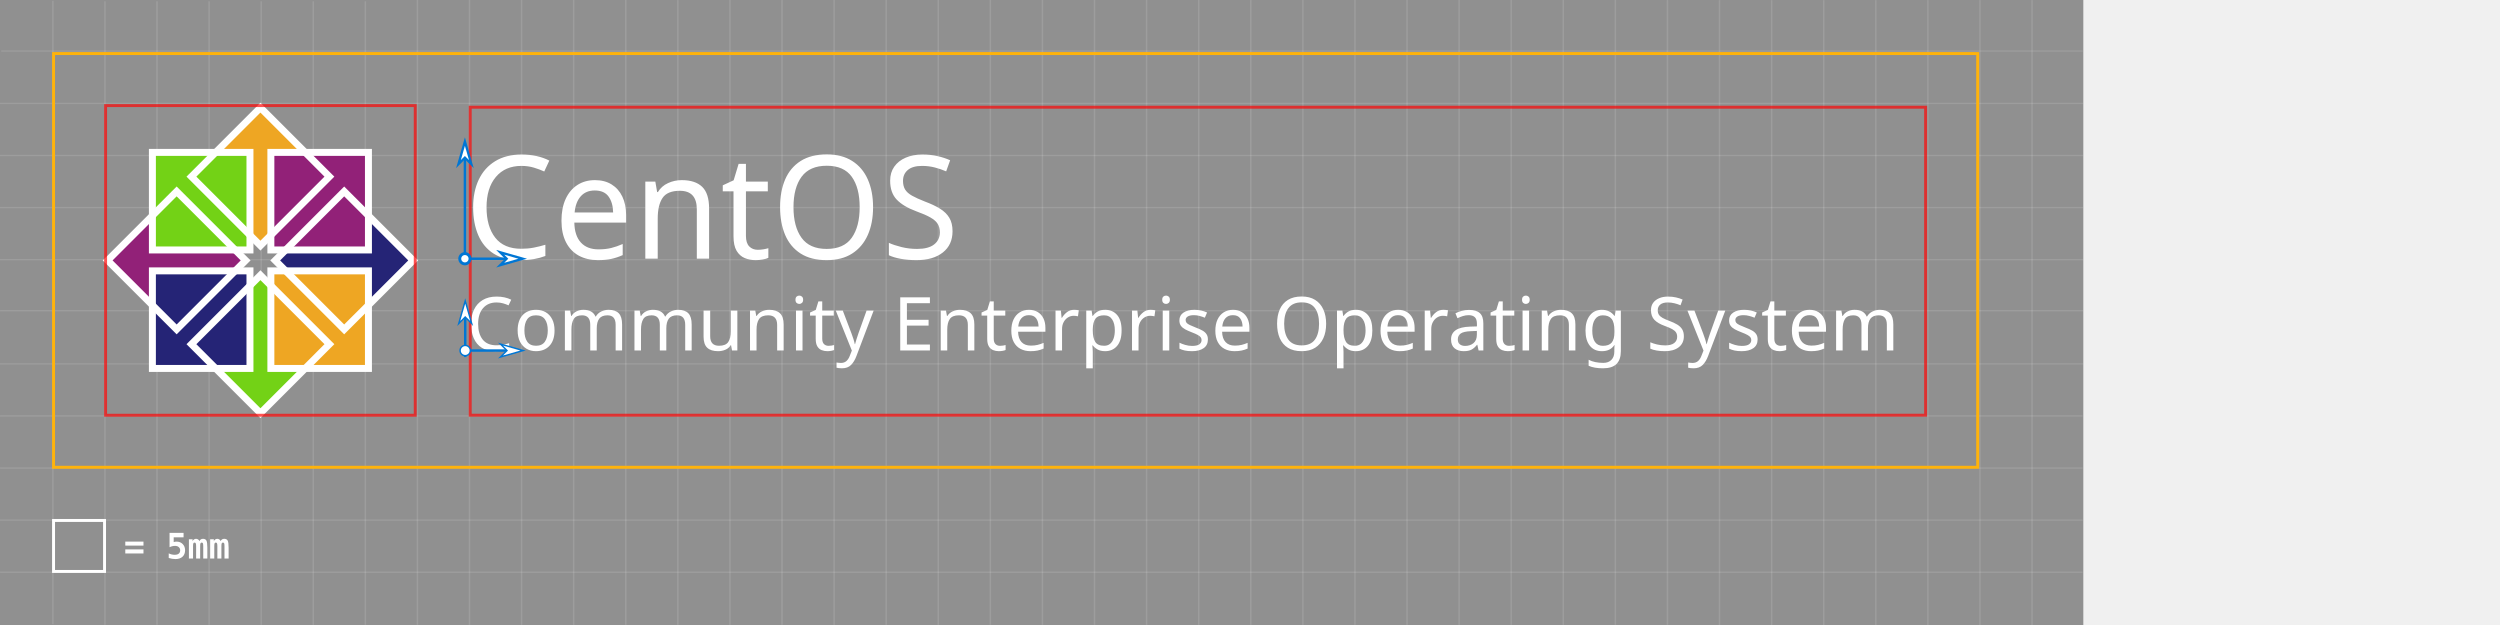
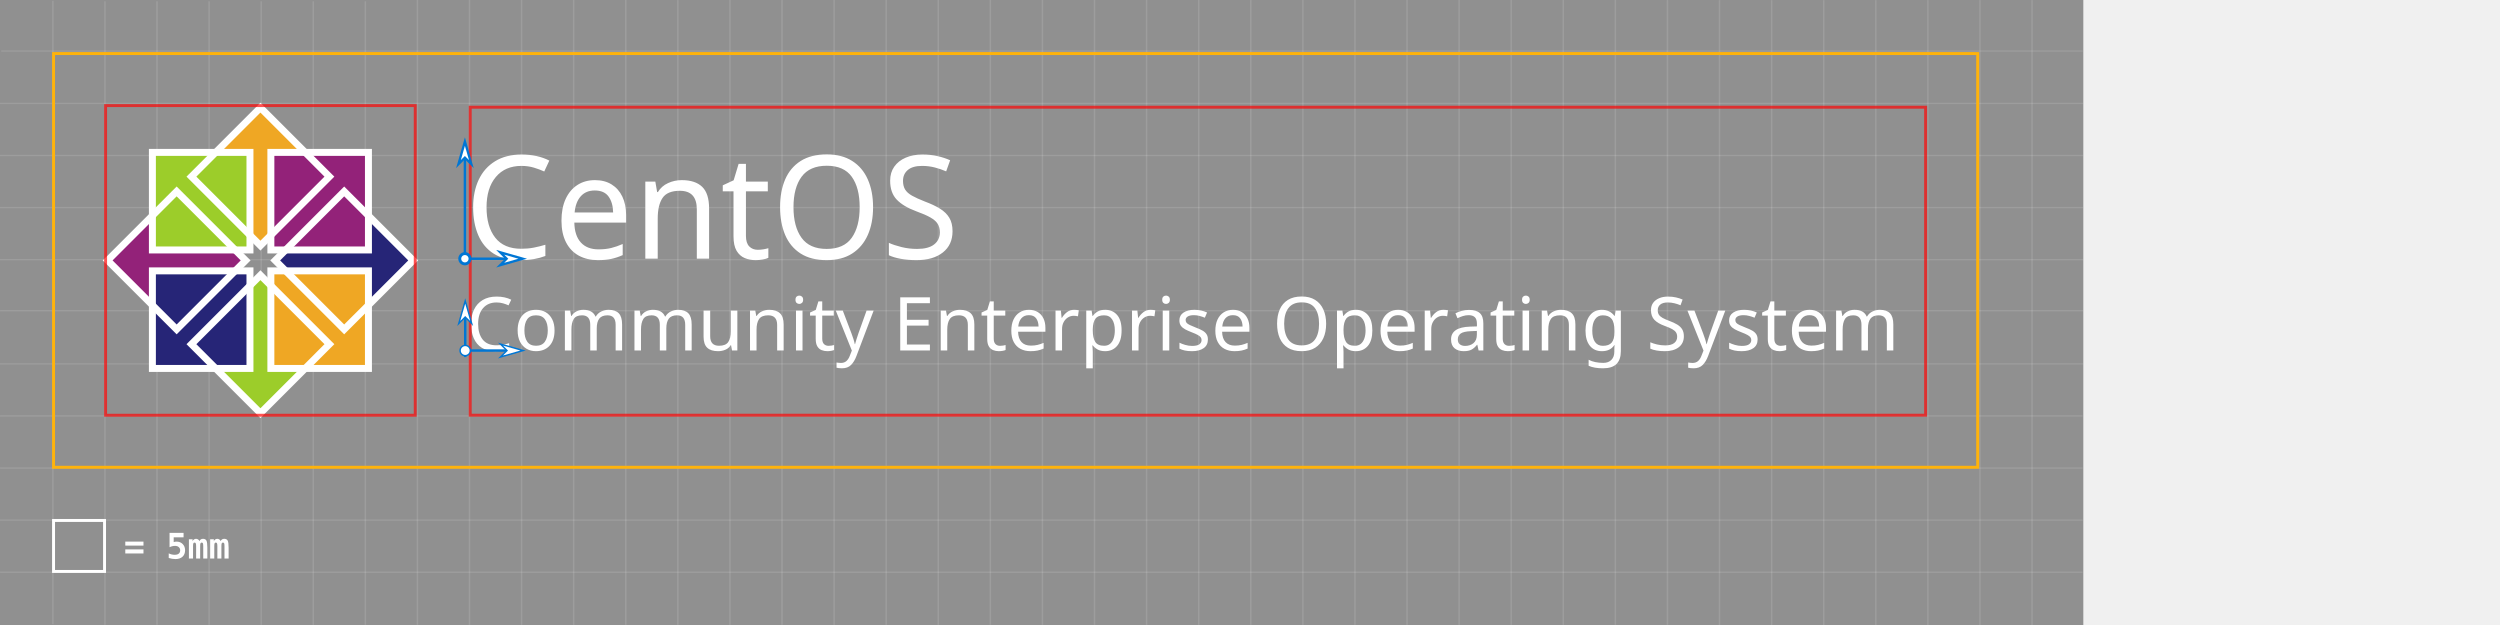
<svg xmlns="http://www.w3.org/2000/svg" width="850.394" height="212.598" id="svg3394" version="1.0" style="display:inline">
  <defs id="defs3396">
    <clipPath clipPathUnits="userSpaceOnUse" id="clipPath4429">
      <g transform="matrix(0.9947658,0,0,1,1.786099,0)" id="g4431">
-         <path style="fill:#eea623;fill-opacity:1;fill-rule:evenodd;stroke:none;stroke-width:30;stroke-linecap:round;stroke-linejoin:round;marker:none;marker-start:none;marker-mid:none;marker-end:none;stroke-miterlimit:4;stroke-dasharray:none;stroke-dashoffset:0;stroke-opacity:1;visibility:visible;display:inline;overflow:visible" d="M 322.541,2800.938 L 318.106,2806.667 L 313.671,2800.938 L 313.671,2757.795 L 294.732,2757.795 L 318.106,2732.258 L 341.238,2757.795 L 322.541,2757.795 L 322.541,2800.938 z" id="path4433" />
+         <path style="fill:#efa724;fill-opacity:1;fill-rule:evenodd;stroke:none;stroke-width:30;stroke-linecap:round;stroke-linejoin:round;marker:none;marker-start:none;marker-mid:none;marker-end:none;stroke-miterlimit:4;stroke-dasharray:none;stroke-dashoffset:0;stroke-opacity:1;visibility:visible;display:inline;overflow:visible" d="M 322.541,2800.938 L 318.106,2806.667 L 313.671,2800.938 L 313.671,2757.795 L 294.732,2757.795 L 318.106,2732.258 L 341.238,2757.795 L 322.541,2757.795 L 322.541,2800.938 z" id="path4433" />
      </g>
    </clipPath>
  </defs>
  <g id="layer1" transform="translate(-334.1707,213.913)" style="display:inline" />
  <rect style="fill:#204d8c;fill-opacity:1;stroke:none;stroke-width:1.995;stroke-linecap:round;stroke-linejoin:miter;stroke-miterlimit:4;stroke-dasharray:none;stroke-dashoffset:0;stroke-opacity:0.089" id="rect12330" width="708.661" height="186.439" x="0" y="309.57" />
  <rect style="fill:#8c8c8c;fill-opacity:0.955;stroke:none;stroke-width:1.995;stroke-linecap:round;stroke-linejoin:miter;stroke-miterlimit:4;stroke-dasharray:none;stroke-dashoffset:0;stroke-opacity:0.089" id="CENTOSARTWORK" width="708.661" height="212.598" x="0" y="0" clip-path="none" />
  <g id="g9899" style="fill:#000000;fill-opacity:1;stroke:#ffffff;stroke-opacity:0.118;stroke-width:0.5;stroke-miterlimit:4;stroke-dasharray:none">
    <path id="path3685" d="M 17.988,0.27 L 17.988,212.327" style="fill:#000000;fill-rule:evenodd;stroke:#ffffff;stroke-width:0.5;stroke-linecap:butt;stroke-linejoin:miter;stroke-miterlimit:4;stroke-dasharray:none;stroke-opacity:0.118;fill-opacity:1" />
    <path style="fill:#000000;fill-rule:evenodd;stroke:#ffffff;stroke-width:0.5;stroke-linecap:square;stroke-linejoin:miter;stroke-miterlimit:4;stroke-dasharray:none;stroke-opacity:0.118;fill-opacity:1" d="M 35.691,0.693 L 35.691,212.288" id="path3687" />
    <path id="path3689" d="M 53.407,0.693 L 53.407,212.288" style="fill:#000000;fill-rule:evenodd;stroke:#ffffff;stroke-width:0.5;stroke-linecap:square;stroke-linejoin:miter;stroke-miterlimit:4;stroke-dasharray:none;stroke-opacity:0.118;fill-opacity:1" />
    <path style="fill:#000000;fill-rule:evenodd;stroke:#ffffff;stroke-width:0.5;stroke-linecap:square;stroke-linejoin:miter;stroke-miterlimit:4;stroke-dasharray:none;stroke-opacity:0.118;fill-opacity:1" d="M 71.124,0.693 L 71.124,212.288" id="path3691" />
    <path id="path3693" d="M 88.841,0.693 L 88.841,212.288" style="fill:#000000;fill-rule:evenodd;stroke:#ffffff;stroke-width:0.5;stroke-linecap:square;stroke-linejoin:miter;stroke-miterlimit:4;stroke-dasharray:none;stroke-opacity:0.118;fill-opacity:1" />
    <path style="fill:#000000;fill-rule:evenodd;stroke:#ffffff;stroke-width:0.5;stroke-linecap:square;stroke-linejoin:miter;stroke-miterlimit:4;stroke-dasharray:none;stroke-opacity:0.118;fill-opacity:1" d="M 106.558,0.693 L 106.558,212.288" id="path3695" />
    <path id="path3697" d="M 141.992,0.257 L 141.992,212.299" style="fill:#000000;fill-rule:evenodd;stroke:#ffffff;stroke-width:0.5;stroke-linecap:square;stroke-linejoin:miter;stroke-miterlimit:4;stroke-dasharray:none;stroke-opacity:0.118;fill-opacity:1" />
    <path style="fill:#000000;fill-rule:evenodd;stroke:#ffffff;stroke-width:0.5;stroke-linecap:square;stroke-linejoin:miter;stroke-miterlimit:4;stroke-dasharray:none;stroke-opacity:0.118;fill-opacity:1" d="M 159.709,0.257 L 159.709,212.299" id="path3699" />
    <path id="path3701" d="M 177.425,0.257 L 177.425,212.299" style="fill:#000000;fill-rule:evenodd;stroke:#ffffff;stroke-width:0.5;stroke-linecap:square;stroke-linejoin:miter;stroke-miterlimit:4;stroke-dasharray:none;stroke-opacity:0.118;fill-opacity:1" />
    <path style="fill:#000000;fill-rule:evenodd;stroke:#ffffff;stroke-width:0.5;stroke-linecap:square;stroke-linejoin:miter;stroke-miterlimit:4;stroke-dasharray:none;stroke-opacity:0.118;fill-opacity:1" d="M 195.142,0.257 L 195.142,212.299" id="path3703" />
    <path id="path3705" d="M 212.859,0.257 L 212.859,212.299" style="fill:#000000;fill-rule:evenodd;stroke:#ffffff;stroke-width:0.5;stroke-linecap:square;stroke-linejoin:miter;stroke-miterlimit:4;stroke-dasharray:none;stroke-opacity:0.118;fill-opacity:1" />
    <path style="fill:#000000;fill-rule:evenodd;stroke:#ffffff;stroke-width:0.5;stroke-linecap:square;stroke-linejoin:miter;stroke-miterlimit:4;stroke-dasharray:none;stroke-opacity:0.118;fill-opacity:1" d="M 230.576,0.257 L 230.576,212.299" id="path3707" />
    <path id="path3709" d="M 248.296,0.177 L 248.296,212.303" style="fill:#000000;fill-rule:evenodd;stroke:#ffffff;stroke-width:0.5;stroke-linecap:square;stroke-linejoin:miter;stroke-miterlimit:4;stroke-dasharray:none;stroke-opacity:0.118;fill-opacity:1" />
    <path id="path3713" d="M 372.311,0.257 L 372.311,212.299" style="fill:#000000;fill-rule:evenodd;stroke:#ffffff;stroke-width:0.5;stroke-linecap:square;stroke-linejoin:miter;stroke-miterlimit:4;stroke-dasharray:none;stroke-opacity:0.118;fill-opacity:1" />
    <path id="path3717" d="M 0.236,194.647 L 708.187,194.647" style="fill:#000000;fill-opacity:1;fill-rule:evenodd;stroke:#ffffff;stroke-width:0.457;stroke-linecap:square;stroke-linejoin:miter;stroke-miterlimit:4;stroke-dasharray:none;stroke-opacity:0.118" />
    <path style="fill:#000000;fill-opacity:1;fill-rule:evenodd;stroke:#ffffff;stroke-width:0.457;stroke-linecap:square;stroke-linejoin:miter;stroke-miterlimit:4;stroke-dasharray:none;stroke-opacity:0.118" d="M 0.236,176.927 L 708.187,176.927" id="path3719" />
    <path id="path3721" d="M 0.236,159.208 L 708.187,159.208" style="fill:#000000;fill-opacity:1;fill-rule:evenodd;stroke:#ffffff;stroke-width:0.457;stroke-linecap:square;stroke-linejoin:miter;stroke-miterlimit:4;stroke-dasharray:none;stroke-opacity:0.118" />
    <path style="fill:#000000;fill-opacity:1;fill-rule:evenodd;stroke:#ffffff;stroke-width:0.457;stroke-linecap:square;stroke-linejoin:miter;stroke-miterlimit:4;stroke-dasharray:none;stroke-opacity:0.118" d="M 0.237,123.769 L 708.408,123.769" id="path3723" />
    <path id="path3725" d="M 0.236,88.331 L 708.409,88.331" style="fill:#000000;fill-opacity:1;fill-rule:evenodd;stroke:#ffffff;stroke-width:0.457;stroke-linecap:square;stroke-linejoin:miter;stroke-miterlimit:4;stroke-dasharray:none;stroke-opacity:0.118" />
    <path style="fill:#000000;fill-opacity:1;fill-rule:evenodd;stroke:#ffffff;stroke-width:0.457;stroke-linecap:square;stroke-linejoin:miter;stroke-miterlimit:4;stroke-dasharray:none;stroke-opacity:0.118" d="M 0.236,70.611 L 708.342,70.611" id="path3727" />
    <path id="path3729" d="M 0.236,52.892 L 708.409,52.892" style="fill:#000000;fill-opacity:1;fill-rule:evenodd;stroke:#ffffff;stroke-width:0.457;stroke-linecap:square;stroke-linejoin:miter;stroke-miterlimit:4;stroke-dasharray:none;stroke-opacity:0.118" />
    <path style="fill:#000000;fill-rule:evenodd;stroke:#ffffff;stroke-width:0.5;stroke-linecap:square;stroke-linejoin:miter;stroke-miterlimit:4;stroke-dasharray:none;stroke-opacity:0.118;fill-opacity:1" d="M 124.275,0.693 L 124.275,212.288" id="path3731" />
    <path id="path3759" d="M 0.236,141.489 L 708.187,141.489" style="fill:#000000;fill-opacity:1;fill-rule:evenodd;stroke:#ffffff;stroke-width:0.457;stroke-linecap:square;stroke-linejoin:miter;stroke-miterlimit:4;stroke-dasharray:none;stroke-opacity:0.118" />
    <path style="fill:#000000;fill-opacity:1;fill-rule:evenodd;stroke:#ffffff;stroke-width:0.457;stroke-linecap:square;stroke-linejoin:miter;stroke-miterlimit:4;stroke-dasharray:none;stroke-opacity:0.118" d="M 0.236,35.173 L 708.409,35.173" id="path3761" />
    <path style="fill:#000000;fill-opacity:1;fill-rule:evenodd;stroke:#ffffff;stroke-width:0.457;stroke-linecap:square;stroke-linejoin:miter;stroke-miterlimit:4;stroke-dasharray:none;stroke-opacity:0.118" d="M 0.236,105.695 L 708.409,105.695" id="path3771" />
    <path id="path3782" d="M 0.431,17.361 L 708.441,17.361" style="fill:#000000;fill-opacity:1;fill-rule:evenodd;stroke:#ffffff;stroke-width:0.457;stroke-linecap:butt;stroke-linejoin:miter;stroke-miterlimit:4;stroke-dasharray:none;stroke-opacity:0.118" />
    <path style="fill:#000000;fill-rule:evenodd;stroke:#ffffff;stroke-width:0.5;stroke-linecap:square;stroke-linejoin:miter;stroke-miterlimit:4;stroke-dasharray:none;stroke-opacity:0.118;fill-opacity:1" d="M 390.028,0.257 L 390.028,212.299" id="path3785" />
    <path id="path3787" d="M 407.745,0.257 L 407.745,212.299" style="fill:#000000;fill-rule:evenodd;stroke:#ffffff;stroke-width:0.5;stroke-linecap:square;stroke-linejoin:miter;stroke-miterlimit:4;stroke-dasharray:none;stroke-opacity:0.118;fill-opacity:1" />
    <path style="fill:#000000;fill-rule:evenodd;stroke:#ffffff;stroke-width:0.5;stroke-linecap:square;stroke-linejoin:miter;stroke-miterlimit:4;stroke-dasharray:none;stroke-opacity:0.118;fill-opacity:1" d="M 425.461,0.257 L 425.461,212.299" id="path3789" />
    <path id="path3791" d="M 478.612,0.257 L 478.612,212.299" style="fill:#000000;fill-rule:evenodd;stroke:#ffffff;stroke-width:0.5;stroke-linecap:square;stroke-linejoin:miter;stroke-miterlimit:4;stroke-dasharray:none;stroke-opacity:0.118;fill-opacity:1" />
    <path style="fill:#000000;fill-rule:evenodd;stroke:#ffffff;stroke-width:0.5;stroke-linecap:square;stroke-linejoin:miter;stroke-miterlimit:4;stroke-dasharray:none;stroke-opacity:0.118;fill-opacity:1" d="M 496.329,0.257 L 496.329,212.299" id="path3793" />
    <path id="path3795" d="M 514.046,0.257 L 514.046,212.299" style="fill:#000000;fill-rule:evenodd;stroke:#ffffff;stroke-width:0.5;stroke-linecap:square;stroke-linejoin:miter;stroke-miterlimit:4;stroke-dasharray:none;stroke-opacity:0.118;fill-opacity:1" />
    <path style="fill:#000000;fill-rule:evenodd;stroke:#ffffff;stroke-width:0.5;stroke-linecap:square;stroke-linejoin:miter;stroke-miterlimit:4;stroke-dasharray:none;stroke-opacity:0.118;fill-opacity:1" d="M 531.762,0.257 L 531.762,212.299" id="path3797" />
    <path id="path3799" d="M 549.479,0.257 L 549.479,212.299" style="fill:#000000;fill-rule:evenodd;stroke:#ffffff;stroke-width:0.5;stroke-linecap:square;stroke-linejoin:miter;stroke-miterlimit:4;stroke-dasharray:none;stroke-opacity:0.118;fill-opacity:1" />
    <path style="fill:#000000;fill-rule:evenodd;stroke:#ffffff;stroke-width:0.5;stroke-linecap:square;stroke-linejoin:miter;stroke-miterlimit:4;stroke-dasharray:none;stroke-opacity:0.118;fill-opacity:1" d="M 567.196,0.257 L 567.196,212.299" id="path3801" />
    <path id="path3803" d="M 584.913,0.3 L 584.913,212.341" style="fill:#000000;fill-rule:evenodd;stroke:#ffffff;stroke-width:0.5;stroke-linecap:square;stroke-linejoin:miter;stroke-miterlimit:4;stroke-dasharray:none;stroke-opacity:0.118;fill-opacity:1" />
    <path style="fill:#000000;fill-rule:evenodd;stroke:#ffffff;stroke-width:0.5;stroke-linecap:square;stroke-linejoin:miter;stroke-miterlimit:4;stroke-dasharray:none;stroke-opacity:0.118;fill-opacity:1" d="M 602.63,0.3 L 602.63,212.341" id="path3805" />
    <path id="path3809" d="M 620.347,0.3 L 620.347,212.341" style="fill:#000000;fill-rule:evenodd;stroke:#ffffff;stroke-width:0.5;stroke-linecap:square;stroke-linejoin:miter;stroke-miterlimit:4;stroke-dasharray:none;stroke-opacity:0.118;fill-opacity:1" />
    <path style="fill:#000000;fill-rule:evenodd;stroke:#ffffff;stroke-width:0.5;stroke-linecap:square;stroke-linejoin:miter;stroke-miterlimit:4;stroke-dasharray:none;stroke-opacity:0.118;fill-opacity:1" d="M 691.214,0.3 L 691.214,212.341" id="path3811" />
    <path id="path5024" d="M 266.01,0.257 L 266.01,212.299" style="fill:#000000;fill-rule:evenodd;stroke:#ffffff;stroke-width:0.5;stroke-linecap:square;stroke-linejoin:miter;stroke-miterlimit:4;stroke-dasharray:none;stroke-opacity:0.118;fill-opacity:1" />
    <path style="fill:#000000;fill-rule:evenodd;stroke:#ffffff;stroke-width:0.5;stroke-linecap:square;stroke-linejoin:miter;stroke-miterlimit:4;stroke-dasharray:none;stroke-opacity:0.118;fill-opacity:1" d="M 283.727,0.257 L 283.727,212.299" id="path5026" />
    <path id="path5028" d="M 301.443,0.257 L 301.443,212.299" style="fill:#000000;fill-rule:evenodd;stroke:#ffffff;stroke-width:0.5;stroke-linecap:square;stroke-linejoin:miter;stroke-miterlimit:4;stroke-dasharray:none;stroke-opacity:0.118;fill-opacity:1" />
    <path style="fill:#000000;fill-rule:evenodd;stroke:#ffffff;stroke-width:0.5;stroke-linecap:square;stroke-linejoin:miter;stroke-miterlimit:4;stroke-dasharray:none;stroke-opacity:0.118;fill-opacity:1" d="M 319.16,0.257 L 319.16,212.299" id="path5030" />
    <path id="path5032" d="M 336.877,0.257 L 336.877,212.299" style="fill:#000000;fill-rule:evenodd;stroke:#ffffff;stroke-width:0.5;stroke-linecap:square;stroke-linejoin:miter;stroke-miterlimit:4;stroke-dasharray:none;stroke-opacity:0.118;fill-opacity:1" />
    <path style="fill:#000000;fill-rule:evenodd;stroke:#ffffff;stroke-width:0.5;stroke-linecap:square;stroke-linejoin:miter;stroke-miterlimit:4;stroke-dasharray:none;stroke-opacity:0.118;fill-opacity:1" d="M 354.594,0.257 L 354.594,212.299" id="path5034" />
    <path id="path5036" d="M 443.178,0.257 L 443.178,212.299" style="fill:#000000;fill-rule:evenodd;stroke:#ffffff;stroke-width:0.5;stroke-linecap:square;stroke-linejoin:miter;stroke-miterlimit:4;stroke-dasharray:none;stroke-opacity:0.118;fill-opacity:1" />
    <path style="fill:#000000;fill-rule:evenodd;stroke:#ffffff;stroke-width:0.5;stroke-linecap:square;stroke-linejoin:miter;stroke-miterlimit:4;stroke-dasharray:none;stroke-opacity:0.118;fill-opacity:1" d="M 638.064,0.3 L 638.064,212.341" id="path5040" />
    <path id="path5042" d="M 655.78,0.3 L 655.78,212.341" style="fill:#000000;fill-rule:evenodd;stroke:#ffffff;stroke-width:0.5;stroke-linecap:square;stroke-linejoin:miter;stroke-miterlimit:4;stroke-dasharray:none;stroke-opacity:0.118;fill-opacity:1" />
    <path style="fill:#000000;fill-rule:evenodd;stroke:#ffffff;stroke-width:0.5;stroke-linecap:square;stroke-linejoin:miter;stroke-miterlimit:4;stroke-dasharray:none;stroke-opacity:0.118;fill-opacity:1" d="M 673.497,0.3 L 673.497,212.341" id="path5044" />
    <path style="fill:#000000;fill-rule:evenodd;stroke:#ffffff;stroke-width:0.5;stroke-linecap:square;stroke-linejoin:miter;stroke-miterlimit:4;stroke-dasharray:none;stroke-opacity:0.118;fill-opacity:1" d="M 460.895,0.257 L 460.895,212.299" id="path5038" />
  </g>
  <g style="display:inline" id="g10198" transform="translate(35.43307,35.43309)">
    <g id="g3645" transform="matrix(0.6666697,0,0,0.6666697,-143.3047,-377.1249)" style="fill:#ffffff">
      <g transform="translate(90.01932,-214.542)" id="g3628" style="fill:#ffffff">
        <text transform="scale(0.9903909,1.009702)" xml:space="preserve" style="font-size:72.706px;font-style:normal;font-variant:normal;font-weight:200;font-stretch:normal;text-align:start;line-height:125%;writing-mode:lr-tb;text-anchor:start;fill:#ffffff;fill-opacity:1;stroke:none;stroke-width:1;stroke-linecap:butt;stroke-linejoin:miter;stroke-miterlimit:4;stroke-dasharray:none;stroke-opacity:1;display:inline;font-family:Denmark;-inkscape-font-specification:Denmark Ultra-Light" x="311.795" y="850.815" id="text7691" clip-path="none">
          <tspan id="tspan7693" x="311.795" y="850.815" style="font-size:72.706px;font-style:normal;font-variant:normal;font-weight:200;font-stretch:normal;text-align:start;line-height:125%;writing-mode:lr-tb;text-anchor:start;fill:#ffffff;fill-opacity:1;stroke-width:1;stroke-miterlimit:4;stroke-dasharray:none;font-family:Denmark;-inkscape-font-specification:Denmark Ultra-Light">CentOS</tspan>
        </text>
        <text clip-path="none" id="text2473" y="905.887" x="309.821" style="font-size:37.964px;font-style:normal;font-variant:normal;font-weight:200;font-stretch:normal;text-align:start;line-height:125%;writing-mode:lr-tb;text-anchor:start;fill:#ffffff;fill-opacity:1;stroke:none;stroke-width:1;stroke-linecap:butt;stroke-linejoin:miter;stroke-miterlimit:4;stroke-dasharray:none;stroke-opacity:1;display:inline;font-family:Denmark;-inkscape-font-specification:Denmark Ultra-Light" xml:space="preserve">
          <tspan style="font-size:37.964px;font-style:normal;font-variant:normal;font-weight:200;font-stretch:normal;text-align:start;line-height:125%;writing-mode:lr-tb;text-anchor:start;fill:#ffffff;fill-opacity:1;stroke-width:1;stroke-miterlimit:4;stroke-dasharray:none;font-family:Denmark;-inkscape-font-specification:Denmark Ultra-Light" y="905.887" x="309.821" id="tspan2475">Community Enterprise Operating System</tspan>
        </text>
      </g>
    </g>
    <g style="display:inline" id="SYMBOL" transform="matrix(0.450413,0,0,0.450413,14.81173,262.0014)">
      <g id="g2640" transform="matrix(0,-1.485379,1.485379,0,-2754.372,24.12764)" style="display:inline">
        <g transform="translate(16.27951,-899.1672)" id="g2642">
          <g id="g2644" transform="matrix(1.066666,0,0,1,-26.9356,-4.1328125e-5)">
-             <path id="path2646" d="M 323.367,2798.161 L 317.96,2803.962 L 312.554,2798.161 L 312.554,2757.335 L 294.541,2757.335 L 317.96,2732.437 L 340.985,2757.335 L 323.367,2757.335 L 323.367,2798.161 z" style="fill:#922178;fill-opacity:1;fill-rule:evenodd;stroke:none;stroke-width:30;stroke-linecap:round;stroke-linejoin:round;marker:none;marker-start:none;marker-mid:none;marker-end:none;stroke-miterlimit:4;stroke-dasharray:none;stroke-dashoffset:0;stroke-opacity:1;visibility:visible;display:inline;overflow:visible" />
+             <path id="path2646" d="M 323.367,2798.161 L 317.96,2803.962 L 312.554,2798.161 L 312.554,2757.335 L 294.541,2757.335 L 317.96,2732.437 L 340.985,2757.335 L 323.367,2757.335 L 323.367,2798.161 z" style="fill:#932279;fill-opacity:1;fill-rule:evenodd;stroke:none;stroke-width:30;stroke-linecap:round;stroke-linejoin:round;marker:none;marker-start:none;marker-mid:none;marker-end:none;stroke-miterlimit:4;stroke-dasharray:none;stroke-dashoffset:0;stroke-opacity:1;visibility:visible;display:inline;overflow:visible" />
          </g>
          <g transform="matrix(1.072279,0,0,1,-28.85079,-4.1328125e-5)" id="g2650" clip-path="url(#clipPath4429)" />
        </g>
      </g>
      <g transform="matrix(1.485379,0,0,1.485379,-402.7002,-3303.18)" id="g2652" style="display:inline">
        <g id="g2654" transform="translate(16.27951,-899.1672)">
          <g transform="matrix(1.066666,0,0,1,-26.9356,-4.1328125e-5)" id="g2656">
-             <path style="fill:#eea623;fill-opacity:1;fill-rule:evenodd;stroke:none;stroke-width:30;stroke-linecap:round;stroke-linejoin:round;marker:none;marker-start:none;marker-mid:none;marker-end:none;stroke-miterlimit:4;stroke-dasharray:none;stroke-dashoffset:0;stroke-opacity:1;visibility:visible;display:inline;overflow:visible" d="M 323.367,2798.161 L 317.96,2803.962 L 312.554,2798.161 L 312.554,2757.335 L 294.541,2757.335 L 317.96,2732.437 L 340.985,2757.335 L 323.367,2757.335 L 323.367,2798.161 z" id="path2658" />
+             <path style="fill:#efa724;fill-opacity:1;fill-rule:evenodd;stroke:none;stroke-width:30;stroke-linecap:round;stroke-linejoin:round;marker:none;marker-start:none;marker-mid:none;marker-end:none;stroke-miterlimit:4;stroke-dasharray:none;stroke-dashoffset:0;stroke-opacity:1;visibility:visible;display:inline;overflow:visible" d="M 323.367,2798.161 L 317.96,2803.962 L 312.554,2798.161 L 312.554,2757.335 L 294.541,2757.335 L 317.96,2732.437 L 340.985,2757.335 L 323.367,2757.335 L 323.367,2798.161 z" id="path2658" />
          </g>
          <g clip-path="url(#clipPath4429)" id="g2662" transform="matrix(1.072279,0,0,1,-28.85079,-4.1328125e-5)" />
        </g>
      </g>
      <g id="g2664" transform="matrix(0,1.485379,-1.485379,0,4260.212,-927.3261)" style="display:inline">
        <g transform="matrix(1.066666,0,0,1,-26.9356,-4.1328125e-5)" id="g2666">
-           <path style="fill:#252476;fill-opacity:1;fill-rule:evenodd;stroke:none;stroke-width:30;stroke-linecap:round;stroke-linejoin:round;marker:none;marker-start:none;marker-mid:none;marker-end:none;stroke-miterlimit:4;stroke-dasharray:none;stroke-dashoffset:0;stroke-opacity:1;visibility:visible;display:inline;overflow:visible" d="M 323.367,2798.161 L 317.96,2803.962 L 312.554,2798.161 L 312.554,2757.335 L 294.541,2757.335 L 317.96,2732.437 L 340.985,2757.335 L 323.367,2757.335 L 323.367,2798.161 z" id="path2668" />
+           <path style="fill:#262577;fill-opacity:1;fill-rule:evenodd;stroke:none;stroke-width:30;stroke-linecap:round;stroke-linejoin:round;marker:none;marker-start:none;marker-mid:none;marker-end:none;stroke-miterlimit:4;stroke-dasharray:none;stroke-dashoffset:0;stroke-opacity:1;visibility:visible;display:inline;overflow:visible" d="M 323.367,2798.161 L 317.96,2803.962 L 312.554,2798.161 L 312.554,2757.335 L 294.541,2757.335 L 317.96,2732.437 L 340.985,2757.335 L 323.367,2757.335 L 323.367,2798.161 z" id="path2668" />
        </g>
        <g clip-path="url(#clipPath4429)" id="g2672" transform="matrix(1.072279,0,0,1,-28.85079,-4.1328125e-5)" />
      </g>
      <g transform="matrix(-1.485379,0,0,-1.485379,572.9346,2375.8)" id="g2674" style="display:inline">
        <g id="g2676" transform="translate(16.27951,-899.1672)">
          <g transform="matrix(1.066666,0,0,1,-26.9356,-4.1328125e-5)" id="g2678">
-             <path style="fill:#73d216;fill-opacity:1;fill-rule:evenodd;stroke:none;stroke-width:30;stroke-linecap:round;stroke-linejoin:round;marker:none;marker-start:none;marker-mid:none;marker-end:none;stroke-miterlimit:4;stroke-dasharray:none;stroke-dashoffset:0;stroke-opacity:1;visibility:visible;display:inline;overflow:visible" d="M 323.367,2798.161 L 317.96,2803.962 L 312.554,2798.161 L 312.554,2757.335 L 294.541,2757.335 L 317.96,2732.437 L 340.985,2757.335 L 323.367,2757.335 L 323.367,2798.161 z" id="path2680" />
+             <path style="fill:#9ccd2a;fill-opacity:1;fill-rule:evenodd;stroke:none;stroke-width:30;stroke-linecap:round;stroke-linejoin:round;marker:none;marker-start:none;marker-mid:none;marker-end:none;stroke-miterlimit:4;stroke-dasharray:none;stroke-dashoffset:0;stroke-opacity:1;visibility:visible;display:inline;overflow:visible" d="M 323.367,2798.161 L 317.96,2803.962 L 312.554,2798.161 L 312.554,2757.335 L 294.541,2757.335 L 317.96,2732.437 L 340.985,2757.335 L 323.367,2757.335 L 323.367,2798.161 z" id="path2680" />
          </g>
          <g clip-path="url(#clipPath4429)" id="g2684" transform="matrix(1.072279,0,0,1,-28.85079,-4.1328125e-5)" />
        </g>
      </g>
      <g transform="matrix(1.485379,0,0,1.485379,-994.6136,-3940.533)" id="g2686" style="display:inline">
-         <rect style="fill:#73d216;fill-opacity:1;stroke:#ffffff;stroke-width:3.543;stroke-linecap:butt;stroke-linejoin:miter;stroke-miterlimit:4;stroke-dasharray:none;stroke-dashoffset:0;stroke-opacity:1" id="rect2688" width="49.606" height="49.606" x="671.984" y="2285.789" />
-         <rect y="2285.789" x="732.221" height="49.606" width="49.606" id="rect2690" style="fill:#922178;fill-opacity:1;stroke:#ffffff;stroke-width:3.543;stroke-linecap:butt;stroke-linejoin:miter;stroke-miterlimit:4;stroke-dasharray:none;stroke-dashoffset:0;stroke-opacity:1" />
-         <rect style="fill:#eea623;fill-opacity:1;stroke:#ffffff;stroke-width:3.543;stroke-linecap:butt;stroke-linejoin:miter;stroke-miterlimit:4;stroke-dasharray:none;stroke-dashoffset:0;stroke-opacity:1" id="rect2692" width="49.606" height="49.606" x="732.221" y="2346.026" />
-         <rect y="2346.026" x="671.984" height="49.606" width="49.606" id="rect2694" style="fill:#252476;fill-opacity:1;stroke:#ffffff;stroke-width:3.543;stroke-linecap:butt;stroke-linejoin:miter;stroke-miterlimit:4;stroke-dasharray:none;stroke-dashoffset:0;stroke-opacity:1" />
+         <rect style="fill:#9ccd2a;fill-opacity:1;stroke:#ffffff;stroke-width:3.543;stroke-linecap:butt;stroke-linejoin:miter;stroke-miterlimit:4;stroke-dasharray:none;stroke-dashoffset:0;stroke-opacity:1" id="rect2688" width="49.606" height="49.606" x="671.984" y="2285.789" />
+         <rect y="2285.789" x="732.221" height="49.606" width="49.606" id="rect2690" style="fill:#932279;fill-opacity:1;stroke:#ffffff;stroke-width:3.543;stroke-linecap:butt;stroke-linejoin:miter;stroke-miterlimit:4;stroke-dasharray:none;stroke-dashoffset:0;stroke-opacity:1" />
+         <rect style="fill:#efa724;fill-opacity:1;stroke:#ffffff;stroke-width:3.543;stroke-linecap:butt;stroke-linejoin:miter;stroke-miterlimit:4;stroke-dasharray:none;stroke-dashoffset:0;stroke-opacity:1" id="rect2692" width="49.606" height="49.606" x="732.221" y="2346.026" />
+         <rect y="2346.026" x="671.984" height="49.606" width="49.606" id="rect2694" style="fill:#262577;fill-opacity:1;stroke:#ffffff;stroke-width:3.543;stroke-linecap:butt;stroke-linejoin:miter;stroke-miterlimit:4;stroke-dasharray:none;stroke-dashoffset:0;stroke-opacity:1" />
      </g>
      <rect y="-349.27" x="306.486" height="73.684" width="73.684" id="rect2704" style="fill:none;fill-opacity:1;stroke:#ffffff;stroke-width:5.263;stroke-linecap:butt;stroke-linejoin:miter;stroke-miterlimit:4;stroke-dasharray:none;stroke-dashoffset:0;stroke-opacity:1;display:inline" transform="matrix(0.7071068,-0.7071068,0.7071068,0.7071068,0,0)" />
      <rect style="fill:none;fill-opacity:1;stroke:#ffffff;stroke-width:5.263;stroke-linecap:butt;stroke-linejoin:miter;stroke-miterlimit:4;stroke-dasharray:none;stroke-dashoffset:0;stroke-opacity:1;display:inline" id="rect2706" width="73.684" height="73.684" x="395.96" y="-349.27" transform="matrix(0.7071068,-0.7071068,0.7071068,0.7071068,0,0)" />
      <rect y="-259.796" x="395.96" height="73.684" width="73.684" id="rect2708" style="fill:none;fill-opacity:1;stroke:#ffffff;stroke-width:5.263;stroke-linecap:butt;stroke-linejoin:miter;stroke-miterlimit:4;stroke-dasharray:none;stroke-dashoffset:0;stroke-opacity:1;display:inline" transform="matrix(0.7071068,-0.7071068,0.7071068,0.7071068,0,0)" />
      <rect style="fill:none;fill-opacity:1;stroke:#ffffff;stroke-width:5.263;stroke-linecap:butt;stroke-linejoin:miter;stroke-miterlimit:4;stroke-dasharray:none;stroke-dashoffset:0;stroke-opacity:1;display:inline" id="rect2710" width="73.684" height="73.684" x="306.486" y="-259.796" transform="matrix(0.7071068,-0.7071068,0.7071068,0.7071068,0,0)" />
    </g>
  </g>
  <g transform="translate(35.43307,347.0778)" id="g10235" style="display:inline">
    <g style="fill:#ffffff" transform="matrix(0.6666697,0,0,0.6666697,-143.3047,-377.1249)" id="g10237">
      <g style="fill:#ffffff" id="g10239" transform="translate(90.01932,-214.542)">
        <text clip-path="none" id="text10241" y="850.815" x="311.795" style="font-size:72.706px;font-style:normal;font-variant:normal;font-weight:200;font-stretch:normal;text-align:start;line-height:125%;writing-mode:lr-tb;text-anchor:start;fill:#ffffff;fill-opacity:1;stroke:none;stroke-width:1;stroke-linecap:butt;stroke-linejoin:miter;stroke-miterlimit:4;stroke-dasharray:none;stroke-opacity:1;display:inline;font-family:Denmark;-inkscape-font-specification:Denmark Ultra-Light" xml:space="preserve" transform="scale(0.9903909,1.009702)">
          <tspan style="font-size:72.706px;font-style:normal;font-variant:normal;font-weight:200;font-stretch:normal;text-align:start;line-height:125%;writing-mode:lr-tb;text-anchor:start;fill:#ffffff;fill-opacity:1;stroke-width:1;stroke-miterlimit:4;stroke-dasharray:none;font-family:Denmark;-inkscape-font-specification:Denmark Ultra-Light" y="850.815" x="311.795" id="tspan10243">CentOS</tspan>
        </text>
        <text xml:space="preserve" style="font-size:37.964px;font-style:normal;font-variant:normal;font-weight:200;font-stretch:normal;text-align:start;line-height:125%;writing-mode:lr-tb;text-anchor:start;fill:#ffffff;fill-opacity:1;stroke:none;stroke-width:1;stroke-linecap:butt;stroke-linejoin:miter;stroke-miterlimit:4;stroke-dasharray:none;stroke-opacity:1;display:inline;font-family:Denmark;-inkscape-font-specification:Denmark Ultra-Light" x="309.821" y="905.887" id="text10245" clip-path="none">
          <tspan id="tspan10247" x="309.821" y="905.887" style="font-size:37.964px;font-style:normal;font-variant:normal;font-weight:200;font-stretch:normal;text-align:start;line-height:125%;writing-mode:lr-tb;text-anchor:start;fill:#ffffff;fill-opacity:1;stroke-width:1;stroke-miterlimit:4;stroke-dasharray:none;font-family:Denmark;-inkscape-font-specification:Denmark Ultra-Light">Community Enterprise Operating System</tspan>
        </text>
      </g>
    </g>
    <g transform="matrix(0.450413,0,0,0.450413,14.81173,262.0014)" id="g10249" style="display:inline">
      <g style="display:inline" transform="matrix(0,-1.485379,1.485379,0,-2754.372,24.12764)" id="g10251">
        <g id="g10253" transform="translate(16.27951,-899.1672)">
          <g transform="matrix(1.066666,0,0,1,-26.9356,-4.1328125e-5)" id="g10255">
-             <path style="fill:#922178;fill-opacity:1;fill-rule:evenodd;stroke:none;stroke-width:30;stroke-linecap:round;stroke-linejoin:round;marker:none;marker-start:none;marker-mid:none;marker-end:none;stroke-miterlimit:4;stroke-dasharray:none;stroke-dashoffset:0;stroke-opacity:1;visibility:visible;display:inline;overflow:visible" d="M 323.367,2798.161 L 317.96,2803.962 L 312.554,2798.161 L 312.554,2757.335 L 294.541,2757.335 L 317.96,2732.437 L 340.985,2757.335 L 323.367,2757.335 L 323.367,2798.161 z" id="path10257" />
+             <path style="fill:#932279;fill-opacity:1;fill-rule:evenodd;stroke:none;stroke-width:30;stroke-linecap:round;stroke-linejoin:round;marker:none;marker-start:none;marker-mid:none;marker-end:none;stroke-miterlimit:4;stroke-dasharray:none;stroke-dashoffset:0;stroke-opacity:1;visibility:visible;display:inline;overflow:visible" d="M 323.367,2798.161 L 317.96,2803.962 L 312.554,2798.161 L 312.554,2757.335 L 294.541,2757.335 L 317.96,2732.437 L 340.985,2757.335 L 323.367,2757.335 L 323.367,2798.161 z" id="path10257" />
          </g>
          <g clip-path="url(#clipPath4429)" id="g10259" transform="matrix(1.072279,0,0,1,-28.85079,-4.1328125e-5)" />
        </g>
      </g>
      <g style="display:inline" id="g10261" transform="matrix(1.485379,0,0,1.485379,-402.7002,-3303.18)">
        <g transform="translate(16.27951,-899.1672)" id="g10263">
          <g id="g10265" transform="matrix(1.066666,0,0,1,-26.9356,-4.1328125e-5)">
-             <path id="path10267" d="M 323.367,2798.161 L 317.96,2803.962 L 312.554,2798.161 L 312.554,2757.335 L 294.541,2757.335 L 317.96,2732.437 L 340.985,2757.335 L 323.367,2757.335 L 323.367,2798.161 z" style="fill:#eea623;fill-opacity:1;fill-rule:evenodd;stroke:none;stroke-width:30;stroke-linecap:round;stroke-linejoin:round;marker:none;marker-start:none;marker-mid:none;marker-end:none;stroke-miterlimit:4;stroke-dasharray:none;stroke-dashoffset:0;stroke-opacity:1;visibility:visible;display:inline;overflow:visible" />
+             <path id="path10267" d="M 323.367,2798.161 L 317.96,2803.962 L 312.554,2798.161 L 312.554,2757.335 L 294.541,2757.335 L 317.96,2732.437 L 340.985,2757.335 L 323.367,2757.335 L 323.367,2798.161 z" style="fill:#efa724;fill-opacity:1;fill-rule:evenodd;stroke:none;stroke-width:30;stroke-linecap:round;stroke-linejoin:round;marker:none;marker-start:none;marker-mid:none;marker-end:none;stroke-miterlimit:4;stroke-dasharray:none;stroke-dashoffset:0;stroke-opacity:1;visibility:visible;display:inline;overflow:visible" />
          </g>
          <g transform="matrix(1.072279,0,0,1,-28.85079,-4.1328125e-5)" id="g10269" clip-path="url(#clipPath4429)" />
        </g>
      </g>
      <g style="display:inline" transform="matrix(0,1.485379,-1.485379,0,4260.212,-927.3261)" id="g10271">
        <g id="g10273" transform="matrix(1.066666,0,0,1,-26.9356,-4.1328125e-5)">
-           <path id="path10275" d="M 323.367,2798.161 L 317.96,2803.962 L 312.554,2798.161 L 312.554,2757.335 L 294.541,2757.335 L 317.96,2732.437 L 340.985,2757.335 L 323.367,2757.335 L 323.367,2798.161 z" style="fill:#252476;fill-opacity:1;fill-rule:evenodd;stroke:none;stroke-width:30;stroke-linecap:round;stroke-linejoin:round;marker:none;marker-start:none;marker-mid:none;marker-end:none;stroke-miterlimit:4;stroke-dasharray:none;stroke-dashoffset:0;stroke-opacity:1;visibility:visible;display:inline;overflow:visible" />
+           <path id="path10275" d="M 323.367,2798.161 L 317.96,2803.962 L 312.554,2798.161 L 312.554,2757.335 L 294.541,2757.335 L 317.96,2732.437 L 340.985,2757.335 L 323.367,2757.335 L 323.367,2798.161 z" style="fill:#262577;fill-opacity:1;fill-rule:evenodd;stroke:none;stroke-width:30;stroke-linecap:round;stroke-linejoin:round;marker:none;marker-start:none;marker-mid:none;marker-end:none;stroke-miterlimit:4;stroke-dasharray:none;stroke-dashoffset:0;stroke-opacity:1;visibility:visible;display:inline;overflow:visible" />
        </g>
        <g transform="matrix(1.072279,0,0,1,-28.85079,-4.1328125e-5)" id="g10277" clip-path="url(#clipPath4429)" />
      </g>
      <g style="display:inline" id="g10279" transform="matrix(-1.485379,0,0,-1.485379,572.9346,2375.8)">
        <g transform="translate(16.27951,-899.1672)" id="g10281">
          <g id="g10283" transform="matrix(1.066666,0,0,1,-26.9356,-4.1328125e-5)">
-             <path id="path10285" d="M 323.367,2798.161 L 317.96,2803.962 L 312.554,2798.161 L 312.554,2757.335 L 294.541,2757.335 L 317.96,2732.437 L 340.985,2757.335 L 323.367,2757.335 L 323.367,2798.161 z" style="fill:#73d216;fill-opacity:1;fill-rule:evenodd;stroke:none;stroke-width:30;stroke-linecap:round;stroke-linejoin:round;marker:none;marker-start:none;marker-mid:none;marker-end:none;stroke-miterlimit:4;stroke-dasharray:none;stroke-dashoffset:0;stroke-opacity:1;visibility:visible;display:inline;overflow:visible" />
+             <path id="path10285" d="M 323.367,2798.161 L 317.96,2803.962 L 312.554,2798.161 L 312.554,2757.335 L 294.541,2757.335 L 317.96,2732.437 L 340.985,2757.335 L 323.367,2757.335 L 323.367,2798.161 z" style="fill:#9ccd2a;fill-opacity:1;fill-rule:evenodd;stroke:none;stroke-width:30;stroke-linecap:round;stroke-linejoin:round;marker:none;marker-start:none;marker-mid:none;marker-end:none;stroke-miterlimit:4;stroke-dasharray:none;stroke-dashoffset:0;stroke-opacity:1;visibility:visible;display:inline;overflow:visible" />
          </g>
          <g transform="matrix(1.072279,0,0,1,-28.85079,-4.1328125e-5)" id="g10287" clip-path="url(#clipPath4429)" />
        </g>
      </g>
      <g style="display:inline" id="g10289" transform="matrix(1.485379,0,0,1.485379,-994.6136,-3940.533)">
-         <rect y="2285.789" x="671.984" height="49.606" width="49.606" id="rect10291" style="fill:#73d216;fill-opacity:1;stroke:#ffffff;stroke-width:3.543;stroke-linecap:butt;stroke-linejoin:miter;stroke-miterlimit:4;stroke-dasharray:none;stroke-dashoffset:0;stroke-opacity:1" />
-         <rect style="fill:#922178;fill-opacity:1;stroke:#ffffff;stroke-width:3.543;stroke-linecap:butt;stroke-linejoin:miter;stroke-miterlimit:4;stroke-dasharray:none;stroke-dashoffset:0;stroke-opacity:1" id="rect10293" width="49.606" height="49.606" x="732.221" y="2285.789" />
-         <rect y="2346.026" x="732.221" height="49.606" width="49.606" id="rect10295" style="fill:#eea623;fill-opacity:1;stroke:#ffffff;stroke-width:3.543;stroke-linecap:butt;stroke-linejoin:miter;stroke-miterlimit:4;stroke-dasharray:none;stroke-dashoffset:0;stroke-opacity:1" />
-         <rect style="fill:#252476;fill-opacity:1;stroke:#ffffff;stroke-width:3.543;stroke-linecap:butt;stroke-linejoin:miter;stroke-miterlimit:4;stroke-dasharray:none;stroke-dashoffset:0;stroke-opacity:1" id="rect10297" width="49.606" height="49.606" x="671.984" y="2346.026" />
+         <rect y="2285.789" x="671.984" height="49.606" width="49.606" id="rect10291" style="fill:#9ccd2a;fill-opacity:1;stroke:#ffffff;stroke-width:3.543;stroke-linecap:butt;stroke-linejoin:miter;stroke-miterlimit:4;stroke-dasharray:none;stroke-dashoffset:0;stroke-opacity:1" />
+         <rect style="fill:#932279;fill-opacity:1;stroke:#ffffff;stroke-width:3.543;stroke-linecap:butt;stroke-linejoin:miter;stroke-miterlimit:4;stroke-dasharray:none;stroke-dashoffset:0;stroke-opacity:1" id="rect10293" width="49.606" height="49.606" x="732.221" y="2285.789" />
+         <rect y="2346.026" x="732.221" height="49.606" width="49.606" id="rect10295" style="fill:#efa724;fill-opacity:1;stroke:#ffffff;stroke-width:3.543;stroke-linecap:butt;stroke-linejoin:miter;stroke-miterlimit:4;stroke-dasharray:none;stroke-dashoffset:0;stroke-opacity:1" />
+         <rect style="fill:#262577;fill-opacity:1;stroke:#ffffff;stroke-width:3.543;stroke-linecap:butt;stroke-linejoin:miter;stroke-miterlimit:4;stroke-dasharray:none;stroke-dashoffset:0;stroke-opacity:1" id="rect10297" width="49.606" height="49.606" x="671.984" y="2346.026" />
      </g>
      <rect transform="matrix(0.7071068,-0.7071068,0.7071068,0.7071068,0,0)" style="fill:none;fill-opacity:1;stroke:#ffffff;stroke-width:5.263;stroke-linecap:butt;stroke-linejoin:miter;stroke-miterlimit:4;stroke-dasharray:none;stroke-dashoffset:0;stroke-opacity:1;display:inline" id="rect10299" width="73.684" height="73.684" x="306.486" y="-349.27" />
      <rect transform="matrix(0.7071068,-0.7071068,0.7071068,0.7071068,0,0)" y="-349.27" x="395.96" height="73.684" width="73.684" id="rect10301" style="fill:none;fill-opacity:1;stroke:#ffffff;stroke-width:5.263;stroke-linecap:butt;stroke-linejoin:miter;stroke-miterlimit:4;stroke-dasharray:none;stroke-dashoffset:0;stroke-opacity:1;display:inline" />
      <rect transform="matrix(0.7071068,-0.7071068,0.7071068,0.7071068,0,0)" style="fill:none;fill-opacity:1;stroke:#ffffff;stroke-width:5.263;stroke-linecap:butt;stroke-linejoin:miter;stroke-miterlimit:4;stroke-dasharray:none;stroke-dashoffset:0;stroke-opacity:1;display:inline" id="rect10303" width="73.684" height="73.684" x="395.96" y="-259.796" />
      <rect transform="matrix(0.7071068,-0.7071068,0.7071068,0.7071068,0,0)" y="-259.796" x="306.486" height="73.684" width="73.684" id="rect10305" style="fill:none;fill-opacity:1;stroke:#ffffff;stroke-width:5.263;stroke-linecap:butt;stroke-linejoin:miter;stroke-miterlimit:4;stroke-dasharray:none;stroke-dashoffset:0;stroke-opacity:1;display:inline" />
    </g>
  </g>
  <rect style="opacity:1;fill:none;fill-opacity:1;stroke:#ff0505;stroke-width:1;stroke-linecap:butt;stroke-linejoin:miter;stroke-miterlimit:4;stroke-dasharray:none;stroke-dashoffset:0;stroke-opacity:0.69;display:inline" id="rect7519" width="105.327" height="105.327" x="35.919" y="35.919" />
  <rect y="36.468" x="159.949" height="104.765" width="495.064" id="rect8303" style="opacity:1;fill:none;fill-opacity:1;stroke:#ff0505;stroke-width:1;stroke-linecap:butt;stroke-linejoin:miter;stroke-miterlimit:4;stroke-dasharray:none;stroke-dashoffset:0;stroke-opacity:0.69;display:inline" />
  <rect y="18.218" x="18.218" height="140.729" width="654.508" id="rect8305" style="opacity:1;fill:none;fill-opacity:1;stroke:#ffb30b;stroke-width:1;stroke-linecap:butt;stroke-linejoin:miter;stroke-miterlimit:4;stroke-dasharray:none;stroke-dashoffset:0;stroke-opacity:1;display:inline" />
  <text xml:space="preserve" style="font-size:12px;font-style:normal;font-variant:normal;font-weight:bold;font-stretch:normal;text-align:start;line-height:125%;writing-mode:lr-tb;text-anchor:start;fill:#ffffff;fill-opacity:1;stroke:none;stroke-width:1px;stroke-linecap:butt;stroke-linejoin:miter;stroke-opacity:1;display:inline;font-family:DejaVu LGC Sans Mono;-inkscape-font-specification:DejaVu LGC Sans Mono Bold" x="42.1" y="189.998" id="text7296">
    <tspan id="tspan7298" x="42.1" y="189.998">= 5mm</tspan>
  </text>
  <rect style="opacity:1;fill:none;fill-opacity:1;stroke:#ffffff;stroke-width:1;stroke-linecap:butt;stroke-linejoin:miter;stroke-miterlimit:4;stroke-dasharray:none;stroke-dashoffset:0;stroke-opacity:1;display:inline" id="rect10310" width="17.346" height="17.346" x="18.217" y="177.036" />
  <g id="g3411" transform="matrix(1,0,0,-1,-7.049424,154.302)">
    <g transform="matrix(0.498132,0,0,0.498132,-206.8094,-54.22421)" id="g3542" style="display:inline">
      <path style="fill:#0076d4;fill-opacity:1;fill-rule:evenodd;stroke:none;stroke-width:1.666;stroke-linecap:butt;stroke-linejoin:miter;stroke-miterlimit:4;stroke-dasharray:none;stroke-opacity:1" d="M 745.953,241.759 L 745.953,310.848 L 747.62,310.848 L 747.62,241.759 L 745.953,241.759 z" id="path3544" />
      <path style="fill:#ffffff;fill-opacity:1;fill-rule:evenodd;stroke:#0076d4;stroke-width:1.606;marker-start:none;stroke-miterlimit:4;stroke-dasharray:none;stroke-opacity:1" d="M 746.787,310.953 L 742.387,306.553 L 746.787,321.953 L 751.187,306.553 L 746.787,310.953 z" id="path3546" />
    </g>
    <g style="display:inline" id="g3548" transform="matrix(0,-0.498132,0.498132,0,44.66928,438.2936)">
      <path id="path3550" d="M 745.953,241.761 L 745.953,270.967 L 747.62,270.967 L 747.62,241.761 L 745.953,241.761 z" style="fill:#0076d4;fill-opacity:1;fill-rule:evenodd;stroke:none;stroke-width:1.666;stroke-linecap:butt;stroke-linejoin:miter;stroke-miterlimit:4;stroke-dasharray:none;stroke-opacity:1" />
      <path id="path3552" d="M 746.787,270.442 L 742.387,266.042 L 746.787,281.442 L 751.187,266.042 L 746.787,270.442 z" style="fill:#ffffff;fill-opacity:1;fill-rule:evenodd;stroke:#0076d4;stroke-width:1.606;marker-start:none;stroke-miterlimit:4;stroke-dasharray:none;stroke-opacity:1" />
    </g>
    <path transform="translate(0.9388427,0.5425397)" d="M 166,65.753 A 1.75,1.75 0 1 1 162.5,65.753 A 1.75,1.75 0 1 1 166,65.753 z" id="path2625" style="opacity:1;fill:#ffffff;fill-opacity:1;stroke:#0076d4;stroke-width:1;stroke-linecap:square;stroke-miterlimit:4;stroke-dasharray:none;stroke-dashoffset:0;stroke-opacity:1" />
  </g>
  <g id="g3420" transform="translate(-6.940803,-13.22128)" style="stroke-width:0.5;stroke-miterlimit:4;stroke-dasharray:none">
    <g transform="matrix(0,-0.498132,0.498132,0,44.66932,504.4585)" id="g3642" style="stroke-width:1.004;stroke-miterlimit:4;stroke-dasharray:none;display:inline">
      <path style="fill:#0076d4;fill-opacity:1;fill-rule:evenodd;stroke:none;stroke-width:1.004;stroke-linecap:butt;stroke-linejoin:miter;stroke-miterlimit:4;stroke-dasharray:none;stroke-opacity:1" d="M 745.953,241.51 L 745.953,270.967 L 747.62,270.967 L 747.62,241.51 L 745.953,241.51 z" id="path3644" />
      <path style="fill:#ffffff;fill-opacity:1;fill-rule:evenodd;stroke:#0076d4;stroke-width:1.004;marker-start:none;stroke-miterlimit:4;stroke-dasharray:none;stroke-opacity:1" d="M 746.787,270.442 L 742.387,266.042 L 746.787,281.442 L 751.187,266.042 L 746.787,270.442 z" id="path3646" />
    </g>
    <g style="stroke-width:1.004;stroke-miterlimit:4;stroke-dasharray:none;display:inline" id="g3636" transform="matrix(0.498132,0,0,-0.498132,-206.8094,275.2811)">
      <path id="path3638" d="M 745.953,282.236 L 745.953,313.217 L 747.62,313.217 L 747.62,282.236 L 745.953,282.236 z" style="fill:#0076d4;fill-opacity:1;fill-rule:evenodd;stroke:none;stroke-width:1.004;stroke-linecap:butt;stroke-linejoin:miter;stroke-miterlimit:4;stroke-dasharray:none;stroke-opacity:1" />
      <path id="path3640" d="M 746.787,309.577 L 742.387,305.177 L 746.787,320.577 L 751.187,305.177 L 746.787,309.577 z" style="fill:#ffffff;fill-opacity:1;fill-rule:evenodd;stroke:#0076d4;stroke-width:1.004;marker-start:none;stroke-miterlimit:4;stroke-dasharray:none;stroke-opacity:1" />
    </g>
    <path transform="translate(0.9388827,66.7074)" d="M 166,65.753 A 1.75,1.75 0 1 1 162.5,65.753 A 1.75,1.75 0 1 1 166,65.753 z" id="path3409" style="opacity:1;fill:#ffffff;fill-opacity:1;stroke:#0076d4;stroke-width:0.5;stroke-linecap:square;stroke-miterlimit:4;stroke-dasharray:none;stroke-dashoffset:0;stroke-opacity:1;display:inline" />
  </g>
</svg>
